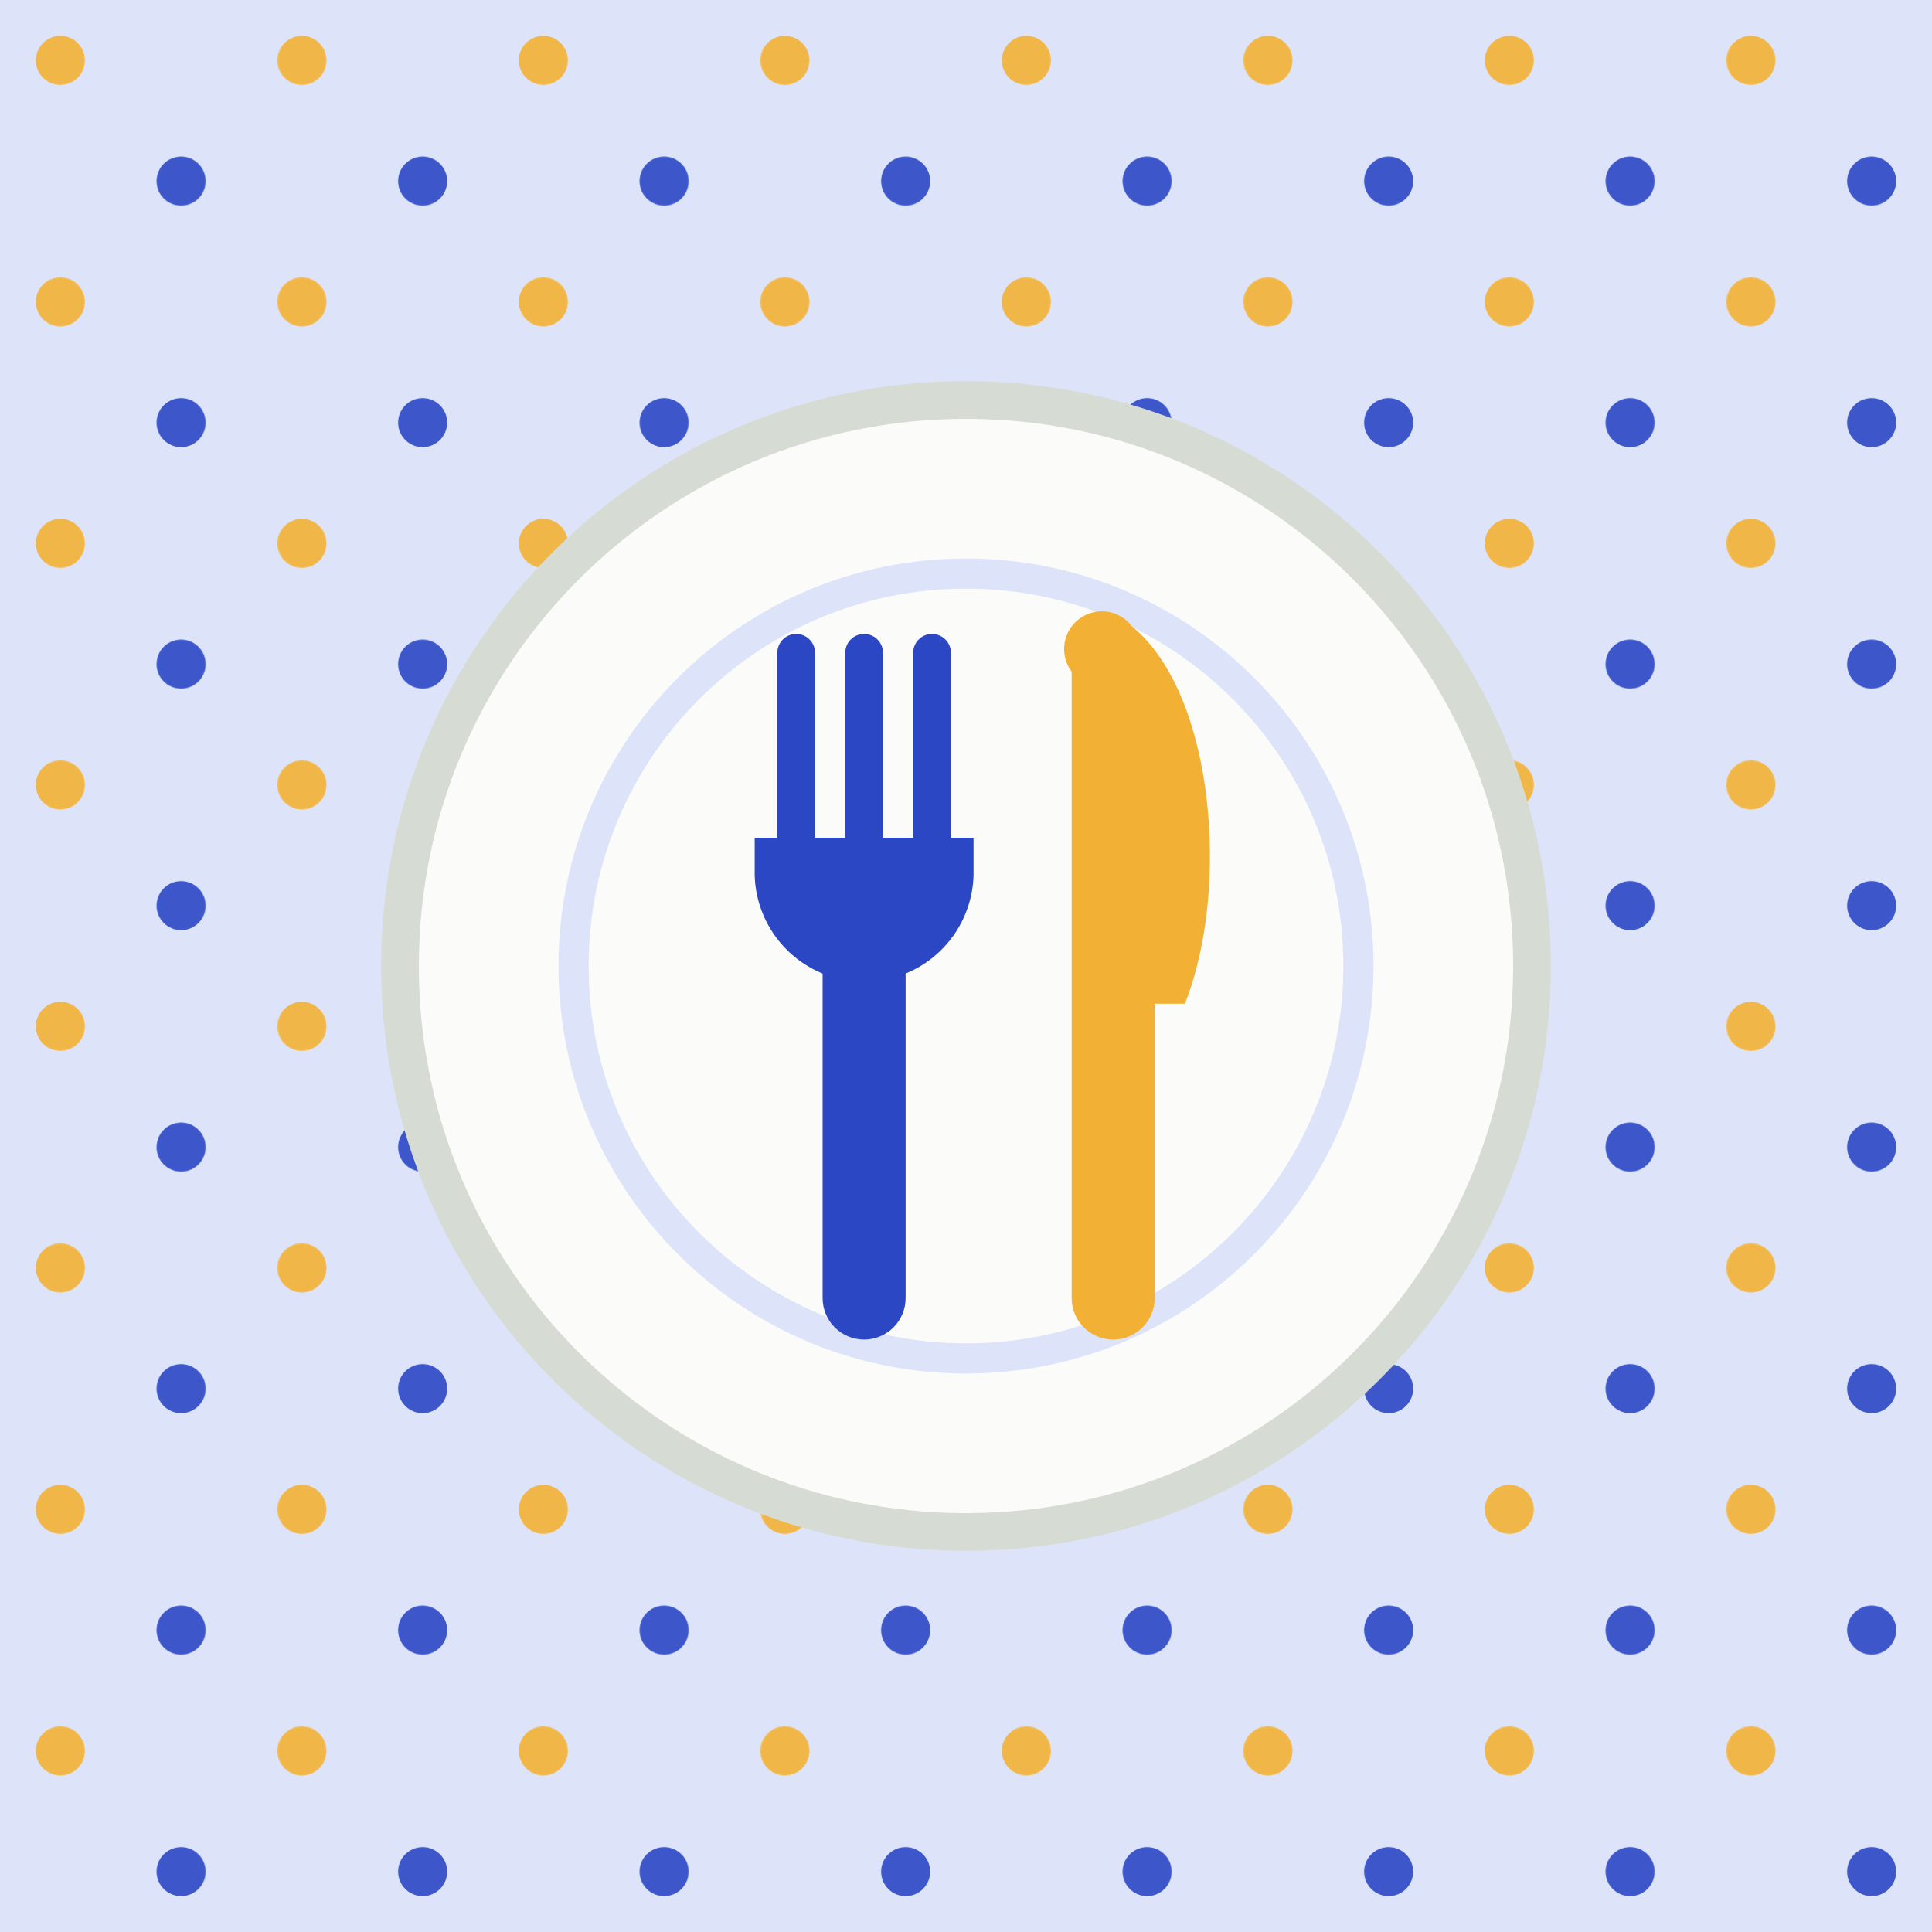
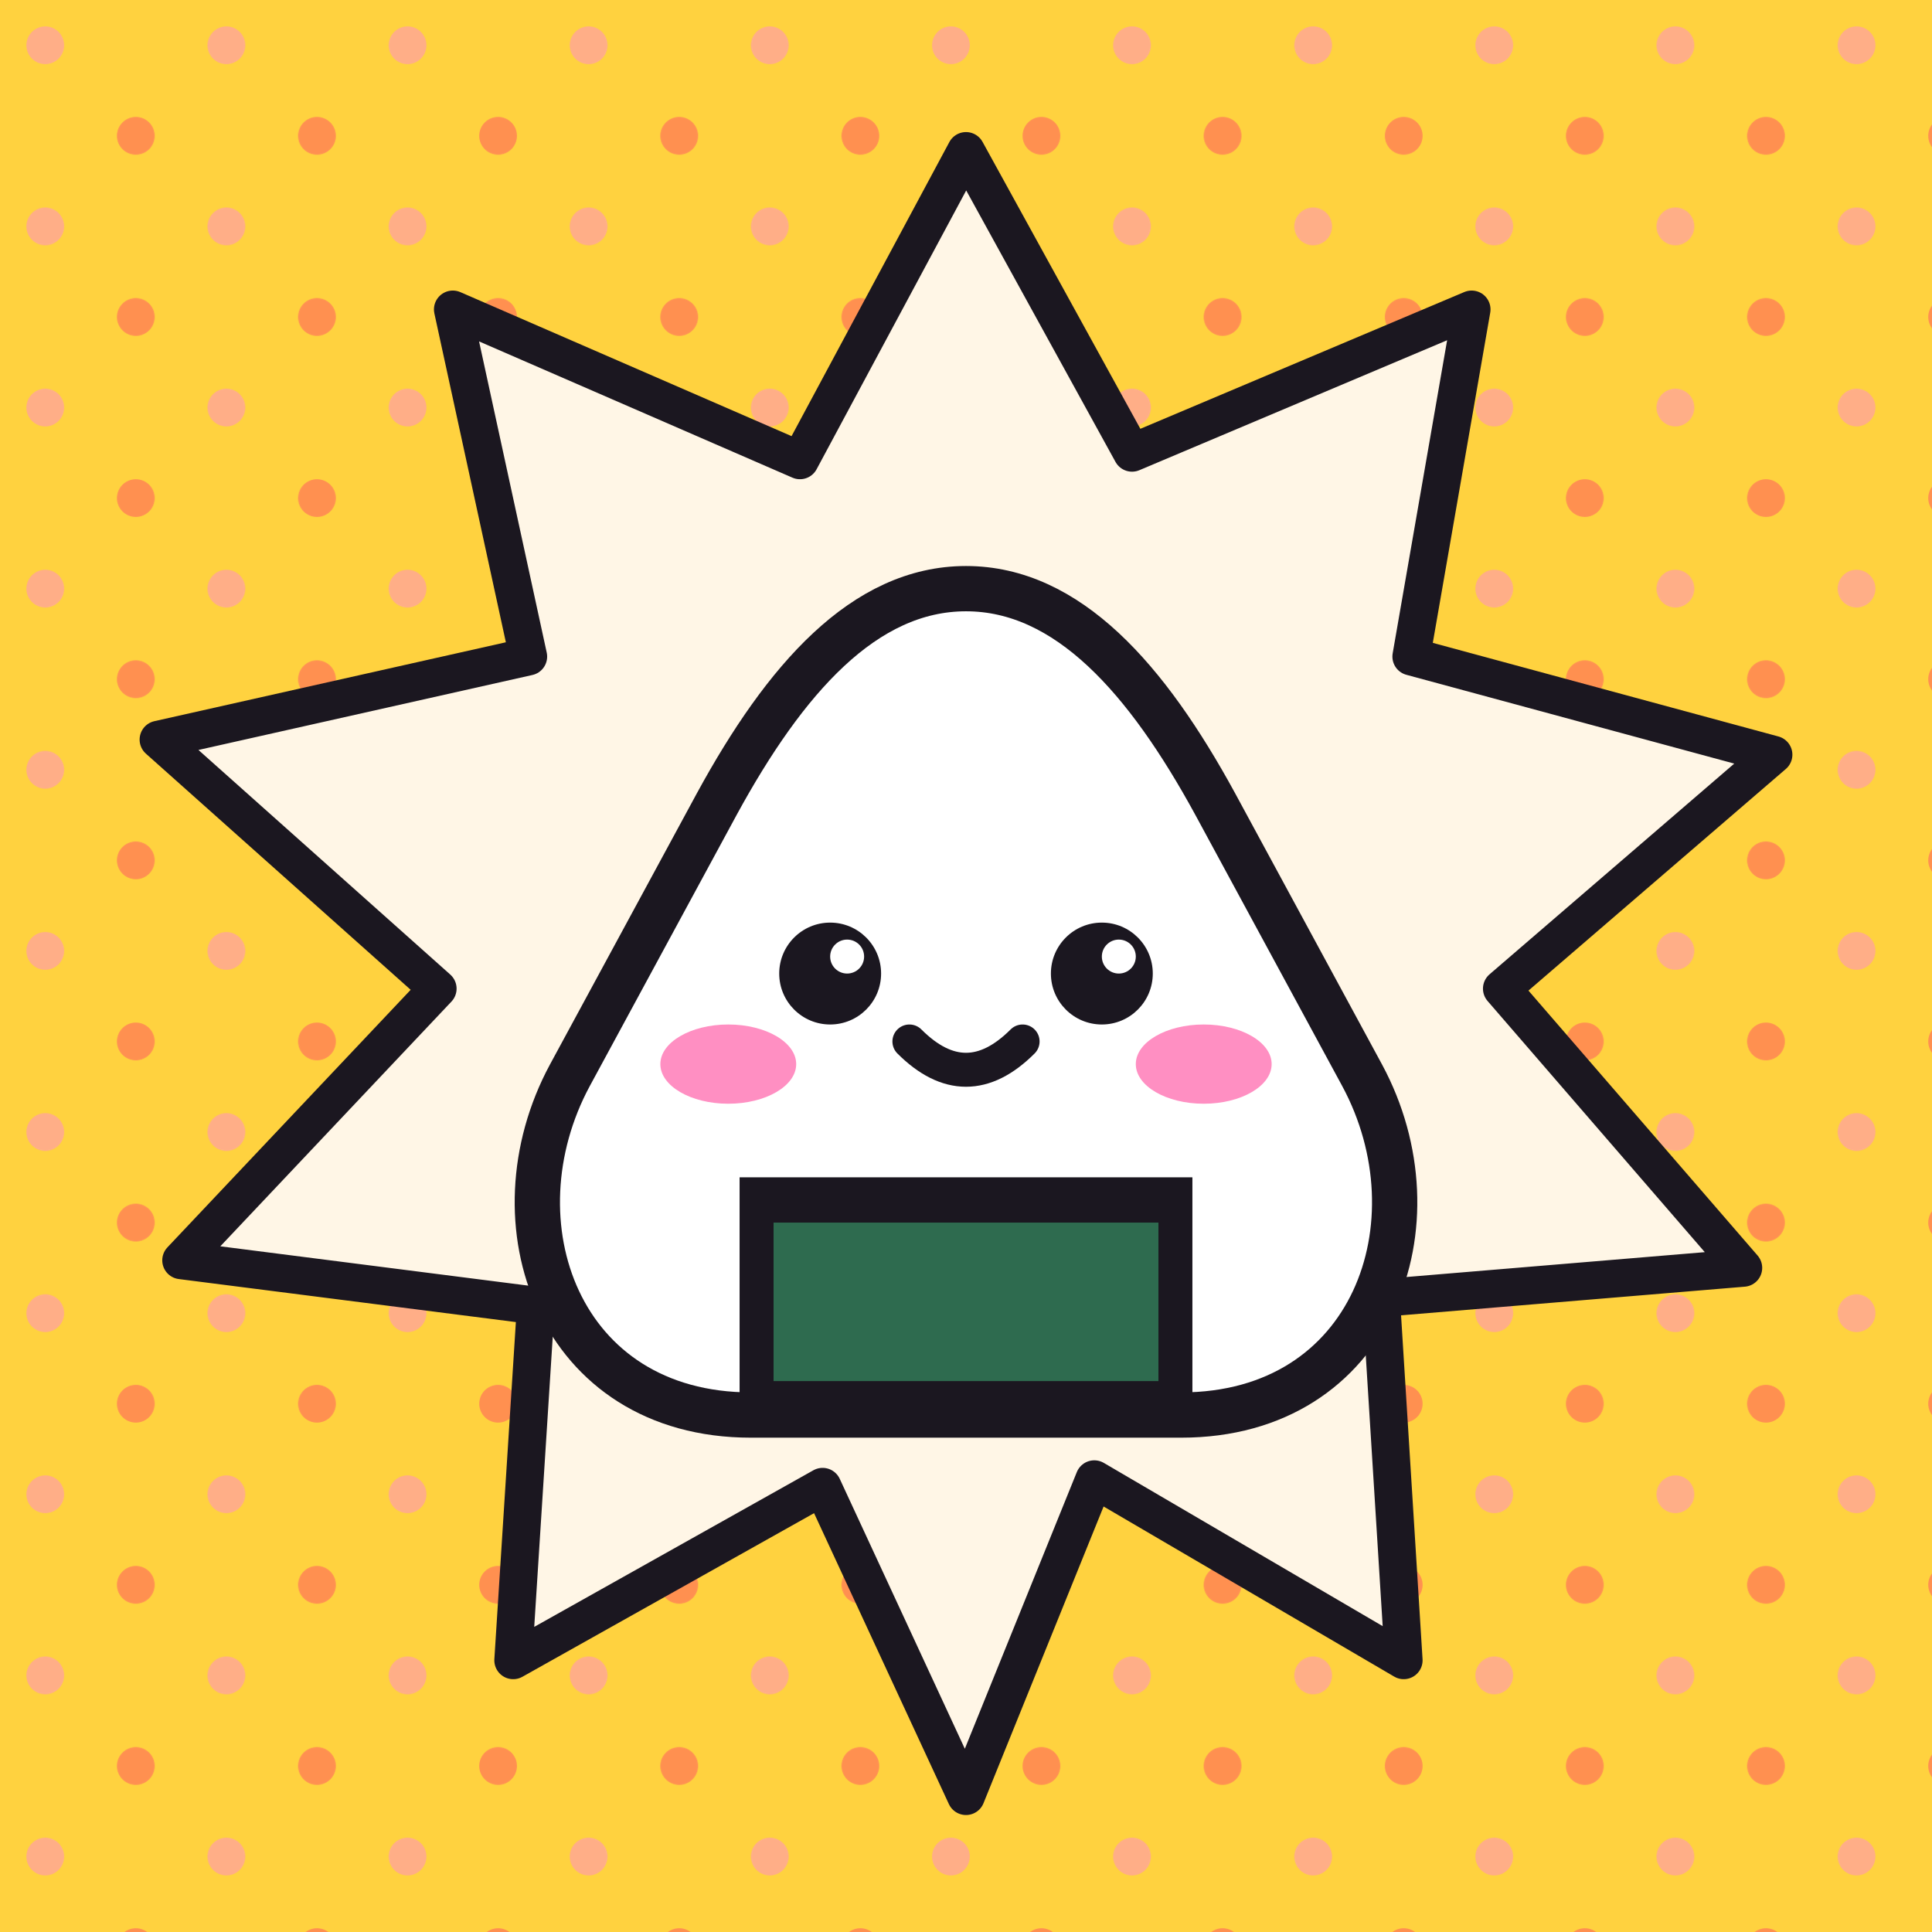
<svg xmlns="http://www.w3.org/2000/svg" viewBox="0 0 512 512">
  <defs>
-     <pattern id="dots" width="64" height="64" patternUnits="userSpaceOnUse">
-       <circle cx="16" cy="16" r="6.5" fill="#f2b134" />
-       <circle cx="48" cy="48" r="6.5" fill="#2b47c4" />
+     <pattern id="dots" width="48" height="48" patternUnits="userSpaceOnUse">
+       <circle cx="12" cy="12" r="5" fill="#ff8fc2" />
+       <circle cx="36" cy="36" r="5" fill="#ff5a5f" />
    </pattern>
  </defs>
-   <rect width="512" height="512" fill="#dde4fa" />
-   <rect width="512" height="512" fill="url(#dots)" opacity=".9" />
-   <circle cx="256" cy="256" r="150" fill="#fbfcfa" stroke="#d6dcd3" stroke-width="10" />
-   <circle cx="256" cy="256" r="104" fill="none" stroke="#dde4fa" stroke-width="8" />
-   <g fill="#2b47c4">
-     <rect x="206" y="168" width="10" height="62" rx="5" />
-     <rect x="224" y="168" width="10" height="62" rx="5" />
-     <rect x="242" y="168" width="10" height="62" rx="5" />
-     <path d="M200 222 h58 v10 a29 29 0 0 1 -18 26 v86 a11 11 0 0 1 -22 0 v-86 a29 29 0 0 1 -18 -26 z" />
+   <rect width="512" height="512" fill="#ffd23f" />
+   <rect width="512" height="512" fill="url(#dots)" opacity=".55" />
+   <polygon fill="#fff6e6" stroke="#1b1720" stroke-width="10" stroke-linejoin="round" points="256,40 300,120 390,82 374,174 470,200 398,262 462,336 366,344 372,440 290,392 256,476 218,394 136,440 142,346 48,334 116,262 42,196 140,174 120,82 212,122" />
+   <g transform="translate(106 102) scale(3)">
+     <path d="M50 18c9 0 16 8 22 19l13 24c7 13 1 30-16 30H31C14 91 8 74 15 61l13-24c6-11 13-19 22-19z" fill="#fff" stroke="#1b1720" stroke-width="4" stroke-linejoin="round" />
+     <path d="M30 70h40v21H30z" fill="#1b1720" />
+     <path d="M33 74h34v14H33z" fill="#2e6b4f" />
+     <circle cx="38" cy="52" r="4.5" fill="#1b1720" />
+     <circle cx="62" cy="52" r="4.5" fill="#1b1720" />
+     <circle cx="39.5" cy="50.5" r="1.5" fill="#fff" />
+     <circle cx="63.5" cy="50.5" r="1.5" fill="#fff" />
+     <ellipse cx="29" cy="60" rx="6" ry="3.5" fill="#ff8fc2" />
+     <ellipse cx="71" cy="60" rx="6" ry="3.5" fill="#ff8fc2" />
+     <path d="M45 58q5 5 10 0" fill="none" stroke="#1b1720" stroke-width="3" stroke-linecap="round" />
  </g>
-   <path fill="#f2b134" d="M300 166 c22 18 26 70 14 100 h-8 v78 a11 11 0 0 1 -22 0 v-166 a8 8 0 0 1 16 -12 z" />
</svg>
